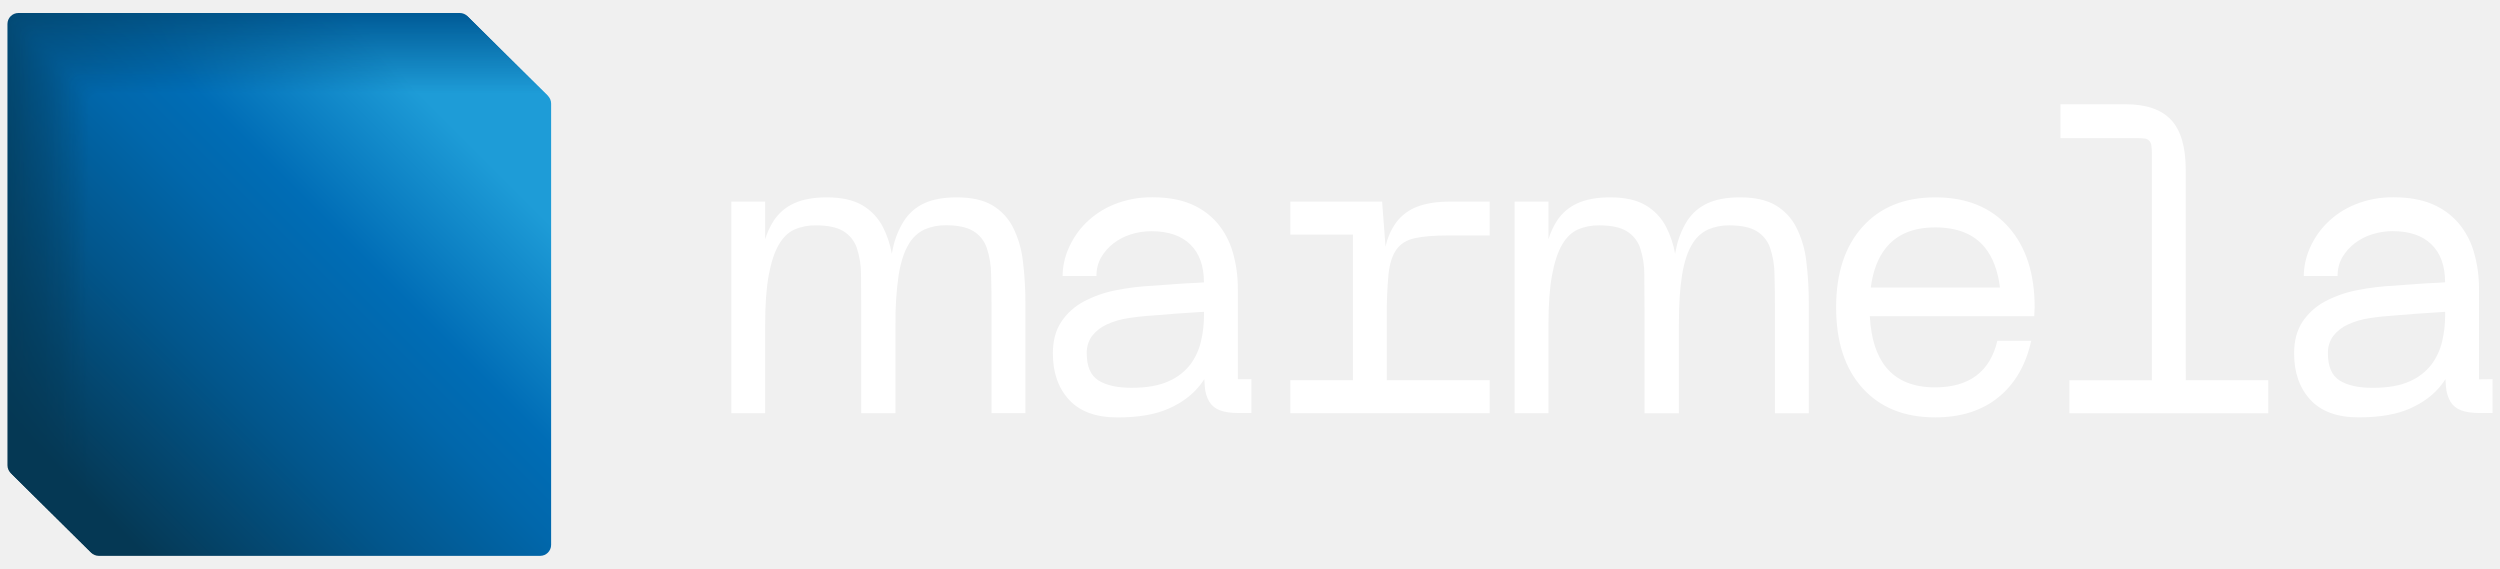
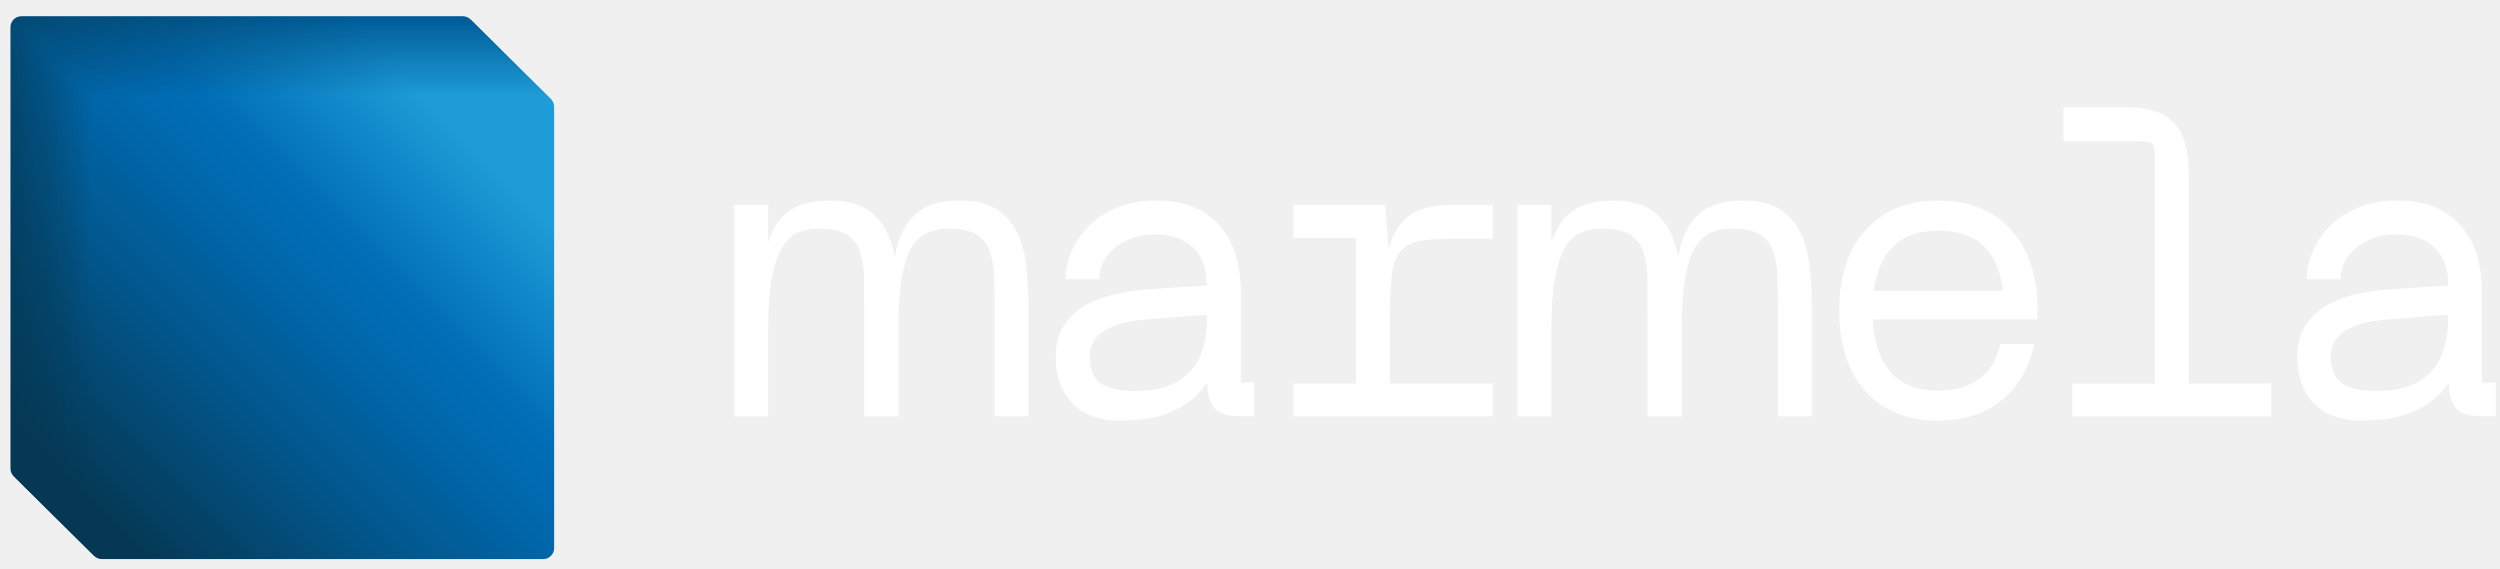
<svg xmlns="http://www.w3.org/2000/svg" id="Layer_1" data-name="Layer 1" viewBox="0 0 1454.67 331">
  <defs>
-     <linearGradient id="linear-gradient" x1="21.06" x2="240.57" y1="260.4" y2="40.89" gradientUnits="userSpaceOnUse">
+     <linearGradient id="linear-gradient" x1="22.82" x2="242.32" y1="262.27" y2="42.77" gradientUnits="userSpaceOnUse">
      <stop offset="0" stop-color="#053854" />
      <stop offset=".36" stop-color="#034369" />
      <stop offset=".99" stop-color="#005b97" />
    </linearGradient>
-     <linearGradient id="linear-gradient-2" x1="21.98" x2="241.39" y1="261.3" y2="41.9" gradientUnits="userSpaceOnUse">
+     <linearGradient id="linear-gradient-2" x1="23.73" x2="243.14" y1="263.18" y2="43.78" gradientUnits="userSpaceOnUse">
      <stop offset="0" stop-color="#053854" />
      <stop offset=".37" stop-color="#04446a" />
      <stop offset=".7" stop-color="#025182" />
      <stop offset=".99" stop-color="#015c98" />
      <stop offset="1" stop-color="#015c98" />
    </linearGradient>
-     <linearGradient id="linear-gradient-3" x1="22.9" x2="242.2" y1="262.21" y2="42.91" gradientUnits="userSpaceOnUse">
+     <linearGradient id="linear-gradient-3" x1="24.65" x2="243.96" y1="264.09" y2="44.79" gradientUnits="userSpaceOnUse">
      <stop offset="0" stop-color="#053854" />
      <stop offset=".38" stop-color="#03456c" />
      <stop offset=".7" stop-color="#025183" />
      <stop offset=".99" stop-color="#015e99" />
      <stop offset="1" stop-color="#015e9a" />
    </linearGradient>
-     <linearGradient id="linear-gradient-4" x1="23.82" x2="243.02" y1="263.12" y2="43.91" gradientUnits="userSpaceOnUse">
+     <linearGradient id="linear-gradient-4" x1="25.57" x2="244.78" y1="265" y2="45.79" gradientUnits="userSpaceOnUse">
      <stop offset="0" stop-color="#053854" />
      <stop offset=".39" stop-color="#03466d" />
      <stop offset=".7" stop-color="#025284" />
      <stop offset=".99" stop-color="#025f9b" />
      <stop offset="1" stop-color="#025f9b" />
    </linearGradient>
-     <linearGradient id="linear-gradient-5" x1="24.73" x2="243.84" y1="264.03" y2="44.92" gradientUnits="userSpaceOnUse">
+     <linearGradient id="linear-gradient-5" x1="26.49" x2="245.59" y1="265.91" y2="46.8" gradientUnits="userSpaceOnUse">
      <stop offset="0" stop-color="#053854" />
      <stop offset=".41" stop-color="#03466f" />
      <stop offset=".7" stop-color="#025285" />
      <stop offset=".99" stop-color="#02609c" />
      <stop offset="1" stop-color="#02609c" />
    </linearGradient>
-     <linearGradient id="linear-gradient-6" x1="25.65" x2="244.66" y1="264.94" y2="45.93" gradientUnits="userSpaceOnUse">
+     <linearGradient id="linear-gradient-6" x1="27.4" x2="246.41" y1="266.82" y2="47.81" gradientUnits="userSpaceOnUse">
      <stop offset="0" stop-color="#053854" />
      <stop offset=".43" stop-color="#034871" />
      <stop offset=".7" stop-color="#025386" />
      <stop offset=".99" stop-color="#03619d" />
      <stop offset="1" stop-color="#03619d" />
    </linearGradient>
-     <linearGradient id="linear-gradient-7" x1="26.57" x2="245.48" y1="265.84" y2="46.93" gradientUnits="userSpaceOnUse">
+     <linearGradient id="linear-gradient-7" x1="28.32" x2="247.23" y1="267.72" y2="48.81" gradientUnits="userSpaceOnUse">
      <stop offset="0" stop-color="#053854" />
      <stop offset=".45" stop-color="#034973" />
      <stop offset=".7" stop-color="#025387" />
      <stop offset=".99" stop-color="#03639e" />
      <stop offset="1" stop-color="#04639f" />
    </linearGradient>
-     <linearGradient id="linear-gradient-8" x1="27.49" x2="246.3" y1="266.75" y2="47.94" gradientUnits="userSpaceOnUse">
+     <linearGradient id="linear-gradient-8" x1="29.24" x2="248.05" y1="268.63" y2="49.82" gradientUnits="userSpaceOnUse">
      <stop offset="0" stop-color="#053854" />
      <stop offset=".48" stop-color="#034a76" />
      <stop offset=".7" stop-color="#025488" />
      <stop offset=".99" stop-color="#0464a0" />
      <stop offset="1" stop-color="#0464a0" />
    </linearGradient>
-     <linearGradient id="linear-gradient-9" x1="28.4" x2="247.12" y1="267.66" y2="48.95" gradientUnits="userSpaceOnUse">
+     <linearGradient id="linear-gradient-9" x1="30.16" x2="248.87" y1="269.54" y2="50.83" gradientUnits="userSpaceOnUse">
      <stop offset="0" stop-color="#053854" />
      <stop offset=".51" stop-color="#034d7a" />
      <stop offset=".7" stop-color="#025589" />
      <stop offset=".99" stop-color="#0565a1" />
      <stop offset="1" stop-color="#0565a1" />
    </linearGradient>
-     <linearGradient id="linear-gradient-10" x1="29.32" x2="247.94" y1="268.57" y2="49.95" gradientUnits="userSpaceOnUse">
+     <linearGradient id="linear-gradient-10" x1="31.07" x2="249.69" y1="270.45" y2="51.83" gradientUnits="userSpaceOnUse">
      <stop offset="0" stop-color="#053854" />
      <stop offset=".55" stop-color="#034e7e" />
      <stop offset=".7" stop-color="#02558a" />
      <stop offset=".99" stop-color="#0566a2" />
      <stop offset="1" stop-color="#0566a2" />
    </linearGradient>
-     <linearGradient id="linear-gradient-11" x1="30.24" x2="248.75" y1="269.48" y2="50.96" gradientUnits="userSpaceOnUse">
+     <linearGradient id="linear-gradient-11" x1="31.99" x2="250.51" y1="271.36" y2="52.84" gradientUnits="userSpaceOnUse">
      <stop offset="0" stop-color="#053854" />
      <stop offset=".61" stop-color="#025283" />
      <stop offset=".7" stop-color="#02568b" />
      <stop offset=".99" stop-color="#0668a3" />
      <stop offset="1" stop-color="#0668a4" />
    </linearGradient>
-     <linearGradient id="linear-gradient-12" x1="31.15" x2="249.57" y1="270.39" y2="51.97" gradientUnits="userSpaceOnUse">
+     <linearGradient id="linear-gradient-12" x1="32.91" x2="251.33" y1="272.26" y2="53.85" gradientUnits="userSpaceOnUse">
      <stop offset="0" stop-color="#053854" />
      <stop offset=".67" stop-color="#02558a" />
      <stop offset=".7" stop-color="#02568c" />
      <stop offset=".99" stop-color="#0669a5" />
      <stop offset="1" stop-color="#0669a5" />
    </linearGradient>
-     <linearGradient id="linear-gradient-13" x1="32.07" x2="250.39" y1="271.29" y2="52.97" gradientUnits="userSpaceOnUse">
+     <linearGradient id="linear-gradient-13" x1="33.82" x2="252.14" y1="273.17" y2="54.85" gradientUnits="userSpaceOnUse">
      <stop offset="0" stop-color="#053854" />
      <stop offset=".7" stop-color="#02578d" />
      <stop offset=".99" stop-color="#076aa6" />
      <stop offset="1" stop-color="#076aa6" />
    </linearGradient>
-     <linearGradient id="linear-gradient-14" x1="32.99" x2="251.21" y1="272.2" y2="53.98" gradientUnits="userSpaceOnUse">
+     <linearGradient id="linear-gradient-14" x1="34.74" x2="252.96" y1="274.08" y2="55.86" gradientUnits="userSpaceOnUse">
      <stop offset="0" stop-color="#053854" />
      <stop offset=".7" stop-color="#01578f" />
      <stop offset=".99" stop-color="#076ba7" />
      <stop offset="1" stop-color="#086ca7" />
    </linearGradient>
-     <linearGradient id="linear-gradient-15" x1="33.91" x2="252.03" y1="273.11" y2="54.99" gradientUnits="userSpaceOnUse">
+     <linearGradient id="linear-gradient-15" x1="35.66" x2="253.78" y1="274.99" y2="56.87" gradientUnits="userSpaceOnUse">
      <stop offset="0" stop-color="#053854" />
      <stop offset=".7" stop-color="#015890" />
      <stop offset=".99" stop-color="#086da8" />
      <stop offset="1" stop-color="#086da9" />
    </linearGradient>
-     <linearGradient id="linear-gradient-16" x1="34.82" x2="252.85" y1="274.02" y2="55.99" gradientUnits="userSpaceOnUse">
+     <linearGradient id="linear-gradient-16" x1="36.58" x2="254.6" y1="275.9" y2="57.87" gradientUnits="userSpaceOnUse">
      <stop offset="0" stop-color="#053854" />
      <stop offset=".7" stop-color="#015991" />
      <stop offset=".99" stop-color="#096eaa" />
      <stop offset="1" stop-color="#096eaa" />
    </linearGradient>
-     <linearGradient id="linear-gradient-17" x1="35.74" x2="253.67" y1="274.93" y2="57" gradientUnits="userSpaceOnUse">
+     <linearGradient id="linear-gradient-17" x1="37.49" x2="255.42" y1="276.81" y2="58.88" gradientUnits="userSpaceOnUse">
      <stop offset="0" stop-color="#053854" />
      <stop offset=".7" stop-color="#015992" />
      <stop offset=".99" stop-color="#096fab" />
      <stop offset="1" stop-color="#096fab" />
    </linearGradient>
-     <linearGradient id="linear-gradient-18" x1="36.66" x2="254.49" y1="275.83" y2="58.01" gradientUnits="userSpaceOnUse">
+     <linearGradient id="linear-gradient-18" x1="38.41" x2="256.24" y1="277.71" y2="59.89" gradientUnits="userSpaceOnUse">
      <stop offset="0" stop-color="#053854" />
      <stop offset=".7" stop-color="#015a93" />
      <stop offset=".99" stop-color="#0a70ac" />
      <stop offset="1" stop-color="#0a71ac" />
    </linearGradient>
-     <linearGradient id="linear-gradient-19" x1="37.58" x2="255.3" y1="276.74" y2="59.01" gradientUnits="userSpaceOnUse">
+     <linearGradient id="linear-gradient-19" x1="39.33" x2="257.06" y1="278.62" y2="60.89" gradientUnits="userSpaceOnUse">
      <stop offset="0" stop-color="#053854" />
      <stop offset=".7" stop-color="#015a94" />
      <stop offset=".99" stop-color="#0a72ad" />
      <stop offset="1" stop-color="#0b72ae" />
    </linearGradient>
-     <linearGradient id="linear-gradient-20" x1="38.49" x2="256.12" y1="277.65" y2="60.02" gradientUnits="userSpaceOnUse">
+     <linearGradient id="linear-gradient-20" x1="40.25" x2="257.88" y1="279.53" y2="61.9" gradientUnits="userSpaceOnUse">
      <stop offset="0" stop-color="#053854" />
      <stop offset=".7" stop-color="#015b95" />
      <stop offset=".99" stop-color="#0b73ae" />
      <stop offset="1" stop-color="#0b73af" />
    </linearGradient>
-     <linearGradient id="linear-gradient-21" x1="39.41" x2="256.94" y1="278.56" y2="61.03" gradientUnits="userSpaceOnUse">
+     <linearGradient id="linear-gradient-21" x1="41.16" x2="258.69" y1="280.44" y2="62.91" gradientUnits="userSpaceOnUse">
      <stop offset="0" stop-color="#053854" />
      <stop offset=".7" stop-color="#015b96" />
      <stop offset=".99" stop-color="#0b74b0" />
      <stop offset="1" stop-color="#0c74b0" />
    </linearGradient>
-     <linearGradient id="linear-gradient-22" x1="40.33" x2="257.76" y1="279.47" y2="62.04" gradientUnits="userSpaceOnUse">
+     <linearGradient id="linear-gradient-22" x1="42.08" x2="259.51" y1="281.35" y2="63.91" gradientUnits="userSpaceOnUse">
      <stop offset="0" stop-color="#053854" />
      <stop offset=".7" stop-color="#015c97" />
      <stop offset=".99" stop-color="#0c75b1" />
      <stop offset="1" stop-color="#0c76b1" />
    </linearGradient>
-     <linearGradient id="linear-gradient-23" x1="41.25" x2="258.58" y1="280.38" y2="63.04" gradientUnits="userSpaceOnUse">
+     <linearGradient id="linear-gradient-23" x1="43" x2="260.33" y1="282.26" y2="64.92" gradientUnits="userSpaceOnUse">
      <stop offset="0" stop-color="#053854" />
      <stop offset=".7" stop-color="#015d98" />
      <stop offset=".99" stop-color="#0d77b2" />
      <stop offset="1" stop-color="#0d77b3" />
    </linearGradient>
-     <linearGradient id="linear-gradient-24" x1="42.16" x2="259.4" y1="281.28" y2="64.05" gradientUnits="userSpaceOnUse">
+     <linearGradient id="linear-gradient-24" x1="43.92" x2="261.15" y1="283.16" y2="65.93" gradientUnits="userSpaceOnUse">
      <stop offset="0" stop-color="#053854" />
      <stop offset=".7" stop-color="#015d99" />
      <stop offset=".99" stop-color="#0d78b3" />
      <stop offset="1" stop-color="#0e78b4" />
    </linearGradient>
-     <linearGradient id="linear-gradient-25" x1="43.08" x2="260.22" y1="282.19" y2="65.06" gradientUnits="userSpaceOnUse">
+     <linearGradient id="linear-gradient-25" x1="44.83" x2="261.97" y1="284.07" y2="66.94" gradientUnits="userSpaceOnUse">
      <stop offset="0" stop-color="#053854" />
      <stop offset=".04" stop-color="#053a58" />
      <stop offset=".7" stop-color="#015e9a" />
      <stop offset=".99" stop-color="#0e79b5" />
      <stop offset="1" stop-color="#0e7ab5" />
    </linearGradient>
-     <linearGradient id="linear-gradient-26" x1="44" x2="261.04" y1="283.1" y2="66.06" gradientUnits="userSpaceOnUse">
+     <linearGradient id="linear-gradient-26" x1="45.75" x2="262.79" y1="284.98" y2="67.94" gradientUnits="userSpaceOnUse">
      <stop offset="0" stop-color="#053854" />
      <stop offset=".14" stop-color="#044063" />
      <stop offset=".7" stop-color="#015e9b" />
      <stop offset=".99" stop-color="#0e7ab6" />
      <stop offset="1" stop-color="#0f7bb6" />
    </linearGradient>
-     <linearGradient id="linear-gradient-27" x1="44.92" x2="261.85" y1="284.01" y2="67.07" gradientUnits="userSpaceOnUse">
+     <linearGradient id="linear-gradient-27" x1="46.67" x2="263.61" y1="285.89" y2="68.95" gradientUnits="userSpaceOnUse">
      <stop offset="0" stop-color="#053854" />
      <stop offset=".21" stop-color="#04446b" />
      <stop offset=".7" stop-color="#015f9c" />
      <stop offset=".99" stop-color="#0f7cb7" />
      <stop offset="1" stop-color="#0f7cb8" />
    </linearGradient>
-     <linearGradient id="linear-gradient-28" x1="45.83" x2="262.67" y1="284.92" y2="68.08" gradientUnits="userSpaceOnUse">
+     <linearGradient id="linear-gradient-28" x1="47.58" x2="264.43" y1="286.8" y2="69.96" gradientUnits="userSpaceOnUse">
      <stop offset="0" stop-color="#053854" />
      <stop offset=".27" stop-color="#034872" />
      <stop offset=".7" stop-color="#015f9d" />
      <stop offset=".99" stop-color="#0f7db8" />
      <stop offset="1" stop-color="#107db9" />
    </linearGradient>
-     <linearGradient id="linear-gradient-29" x1="46.75" x2="263.49" y1="285.82" y2="69.08" gradientUnits="userSpaceOnUse">
+     <linearGradient id="linear-gradient-29" x1="48.5" x2="265.24" y1="287.7" y2="70.96" gradientUnits="userSpaceOnUse">
      <stop offset="0" stop-color="#053854" />
      <stop offset=".32" stop-color="#034b77" />
      <stop offset=".7" stop-color="#01609e" />
      <stop offset=".99" stop-color="#107eba" />
      <stop offset="1" stop-color="#107fba" />
    </linearGradient>
-     <linearGradient id="linear-gradient-30" x1="47.67" x2="264.31" y1="286.73" y2="70.09" gradientUnits="userSpaceOnUse">
+     <linearGradient id="linear-gradient-30" x1="49.42" x2="266.06" y1="288.61" y2="71.97" gradientUnits="userSpaceOnUse">
      <stop offset="0" stop-color="#053854" />
      <stop offset=".35" stop-color="#034d7c" />
      <stop offset=".7" stop-color="#01609f" />
      <stop offset=".99" stop-color="#107fbb" />
      <stop offset="1" stop-color="#1180bb" />
    </linearGradient>
-     <linearGradient id="linear-gradient-31" x1="48.58" x2="265.13" y1="287.64" y2="71.1" gradientUnits="userSpaceOnUse">
+     <linearGradient id="linear-gradient-31" x1="50.34" x2="266.88" y1="289.52" y2="72.98" gradientUnits="userSpaceOnUse">
      <stop offset="0" stop-color="#053854" />
      <stop offset=".38" stop-color="#035080" />
      <stop offset=".7" stop-color="#0161a0" />
      <stop offset=".99" stop-color="#1181bc" />
      <stop offset="1" stop-color="#1281bd" />
    </linearGradient>
-     <linearGradient id="linear-gradient-32" x1="49.5" x2="265.95" y1="288.55" y2="72.1" gradientUnits="userSpaceOnUse">
+     <linearGradient id="linear-gradient-32" x1="51.25" x2="267.7" y1="290.43" y2="73.98" gradientUnits="userSpaceOnUse">
      <stop offset="0" stop-color="#053854" />
      <stop offset=".41" stop-color="#035283" />
      <stop offset=".7" stop-color="#0162a1" />
      <stop offset=".99" stop-color="#1282bd" />
      <stop offset="1" stop-color="#1283be" />
    </linearGradient>
-     <linearGradient id="linear-gradient-33" x1="50.42" x2="266.77" y1="289.46" y2="73.11" gradientUnits="userSpaceOnUse">
+     <linearGradient id="linear-gradient-33" x1="52.17" x2="268.52" y1="291.34" y2="74.99" gradientUnits="userSpaceOnUse">
      <stop offset="0" stop-color="#053854" />
      <stop offset=".43" stop-color="#025386" />
      <stop offset=".7" stop-color="#0162a2" />
      <stop offset=".99" stop-color="#1283bf" />
      <stop offset="1" stop-color="#1384bf" />
    </linearGradient>
-     <linearGradient id="linear-gradient-34" x1="51.34" x2="267.59" y1="290.37" y2="74.12" gradientUnits="userSpaceOnUse">
+     <linearGradient id="linear-gradient-34" x1="53.09" x2="269.34" y1="292.25" y2="76" gradientUnits="userSpaceOnUse">
      <stop offset="0" stop-color="#053854" />
      <stop offset=".45" stop-color="#025589" />
      <stop offset=".7" stop-color="#0163a3" />
      <stop offset=".99" stop-color="#1384c0" />
      <stop offset="1" stop-color="#1385c0" />
    </linearGradient>
-     <linearGradient id="linear-gradient-35" x1="52.25" x2="268.4" y1="291.27" y2="75.12" gradientUnits="userSpaceOnUse">
+     <linearGradient id="linear-gradient-35" x1="54.01" x2="270.16" y1="293.15" y2="77" gradientUnits="userSpaceOnUse">
      <stop offset="0" stop-color="#053854" />
      <stop offset=".46" stop-color="#02568c" />
      <stop offset=".7" stop-color="#0163a4" />
      <stop offset=".99" stop-color="#1386c1" />
      <stop offset="1" stop-color="#1486c2" />
    </linearGradient>
-     <linearGradient id="linear-gradient-36" x1="53.17" x2="269.22" y1="292.18" y2="76.13" gradientUnits="userSpaceOnUse">
+     <linearGradient id="linear-gradient-36" x1="54.92" x2="270.98" y1="294.06" y2="78.01" gradientUnits="userSpaceOnUse">
      <stop offset="0" stop-color="#053854" />
      <stop offset="0" stop-color="#053854" />
      <stop offset=".47" stop-color="#02588e" />
      <stop offset=".7" stop-color="#0164a5" />
      <stop offset=".99" stop-color="#1487c2" />
      <stop offset="1" stop-color="#1588c3" />
    </linearGradient>
-     <linearGradient id="linear-gradient-37" x1="54.09" x2="270.04" y1="293.09" y2="77.14" gradientUnits="userSpaceOnUse">
+     <linearGradient id="linear-gradient-37" x1="55.84" x2="271.79" y1="294.97" y2="79.02" gradientUnits="userSpaceOnUse">
      <stop offset="0" stop-color="#053854" />
      <stop offset=".04" stop-color="#053b5a" />
      <stop offset=".49" stop-color="#025991" />
      <stop offset=".7" stop-color="#0164a6" />
      <stop offset=".99" stop-color="#1488c3" />
      <stop offset="1" stop-color="#1589c4" />
    </linearGradient>
-     <linearGradient id="linear-gradient-38" x1="55.01" x2="270.86" y1="294" y2="78.14" gradientUnits="userSpaceOnUse">
+     <linearGradient id="linear-gradient-38" x1="56.76" x2="272.61" y1="295.88" y2="80.02" gradientUnits="userSpaceOnUse">
      <stop offset="0" stop-color="#053854" />
      <stop offset=".08" stop-color="#043e5f" />
      <stop offset=".5" stop-color="#025a93" />
      <stop offset=".7" stop-color="#0165a7" />
      <stop offset=".99" stop-color="#1589c5" />
      <stop offset="1" stop-color="#168ac5" />
    </linearGradient>
-     <linearGradient id="linear-gradient-39" x1="55.92" x2="271.68" y1="294.91" y2="79.15" gradientUnits="userSpaceOnUse">
+     <linearGradient id="linear-gradient-39" x1="57.68" x2="273.43" y1="296.79" y2="81.03" gradientUnits="userSpaceOnUse">
      <stop offset="0" stop-color="#053854" />
      <stop offset=".11" stop-color="#044063" />
      <stop offset=".51" stop-color="#025c95" />
      <stop offset=".7" stop-color="#0166a8" />
      <stop offset=".99" stop-color="#168bc6" />
      <stop offset="1" stop-color="#168bc7" />
    </linearGradient>
-     <linearGradient id="linear-gradient-40" x1="56.84" x2="272.5" y1="295.82" y2="80.16" gradientUnits="userSpaceOnUse">
+     <linearGradient id="linear-gradient-40" x1="58.59" x2="274.25" y1="297.69" y2="82.04" gradientUnits="userSpaceOnUse">
      <stop offset="0" stop-color="#053854" />
      <stop offset=".15" stop-color="#044369" />
      <stop offset=".52" stop-color="#015c98" />
      <stop offset=".7" stop-color="#06a" />
      <stop offset=".99" stop-color="#168cc7" />
      <stop offset="1" stop-color="#178dc8" />
    </linearGradient>
-     <linearGradient id="linear-gradient-41" x1="57.76" x2="273.32" y1="296.72" y2="81.16" gradientUnits="userSpaceOnUse">
+     <linearGradient id="linear-gradient-41" x1="59.51" x2="275.07" y1="298.6" y2="83.04" gradientUnits="userSpaceOnUse">
      <stop offset="0" stop-color="#053854" />
      <stop offset=".17" stop-color="#04456d" />
      <stop offset=".52" stop-color="#015e9a" />
      <stop offset=".7" stop-color="#0067ab" />
      <stop offset=".99" stop-color="#178dc8" />
      <stop offset="1" stop-color="#188ec9" />
    </linearGradient>
-     <linearGradient id="linear-gradient-42" x1="58.68" x2="274.14" y1="297.63" y2="82.17" gradientUnits="userSpaceOnUse">
+     <linearGradient id="linear-gradient-42" x1="60.43" x2="275.89" y1="299.51" y2="84.05" gradientUnits="userSpaceOnUse">
      <stop offset="0" stop-color="#053854" />
      <stop offset=".2" stop-color="#034770" />
      <stop offset=".53" stop-color="#015e9b" />
      <stop offset=".7" stop-color="#0067ac" />
      <stop offset=".99" stop-color="#178eca" />
      <stop offset="1" stop-color="#188fca" />
    </linearGradient>
-     <linearGradient id="linear-gradient-43" x1="59.59" x2="274.95" y1="298.54" y2="83.18" gradientUnits="userSpaceOnUse">
+     <linearGradient id="linear-gradient-43" x1="61.35" x2="276.71" y1="300.42" y2="85.06" gradientUnits="userSpaceOnUse">
      <stop offset="0" stop-color="#053854" />
      <stop offset=".22" stop-color="#034974" />
      <stop offset=".54" stop-color="#015f9d" />
      <stop offset=".7" stop-color="#0068ad" />
      <stop offset=".99" stop-color="#1890cb" />
      <stop offset="1" stop-color="#1991cc" />
    </linearGradient>
-     <linearGradient id="linear-gradient-44" x1="60.51" x2="275.77" y1="299.45" y2="84.18" gradientUnits="userSpaceOnUse">
+     <linearGradient id="linear-gradient-44" x1="62.26" x2="277.53" y1="301.33" y2="86.06" gradientUnits="userSpaceOnUse">
      <stop offset="0" stop-color="#053854" />
      <stop offset=".24" stop-color="#034b77" />
      <stop offset=".54" stop-color="#01609f" />
      <stop offset=".7" stop-color="#0068ae" />
      <stop offset=".99" stop-color="#1891cc" />
      <stop offset="1" stop-color="#1992cd" />
    </linearGradient>
-     <linearGradient id="linear-gradient-45" x1="61.43" x2="276.59" y1="300.36" y2="85.19" gradientUnits="userSpaceOnUse">
+     <linearGradient id="linear-gradient-45" x1="63.18" x2="278.34" y1="302.24" y2="87.07" gradientUnits="userSpaceOnUse">
      <stop offset="0" stop-color="#053854" />
      <stop offset=".26" stop-color="#034d7a" />
      <stop offset=".55" stop-color="#0161a0" />
      <stop offset=".7" stop-color="#0069af" />
      <stop offset=".99" stop-color="#1992cd" />
      <stop offset="1" stop-color="#1a93ce" />
    </linearGradient>
-     <linearGradient id="linear-gradient-46" x1="62.35" x2="277.41" y1="301.26" y2="86.2" gradientUnits="userSpaceOnUse">
+     <linearGradient id="linear-gradient-46" x1="64.1" x2="279.16" y1="303.14" y2="88.08" gradientUnits="userSpaceOnUse">
      <stop offset="0" stop-color="#053854" />
      <stop offset=".27" stop-color="#034e7d" />
      <stop offset=".55" stop-color="#0162a2" />
      <stop offset=".7" stop-color="#006ab0" />
      <stop offset=".99" stop-color="#1a93cf" />
      <stop offset="1" stop-color="#1a94cf" />
    </linearGradient>
-     <linearGradient id="linear-gradient-47" x1="63.26" x2="278.23" y1="302.17" y2="87.21" gradientUnits="userSpaceOnUse">
+     <linearGradient id="linear-gradient-47" x1="65.01" x2="279.98" y1="304.05" y2="89.08" gradientUnits="userSpaceOnUse">
      <stop offset="0" stop-color="#053854" />
      <stop offset=".28" stop-color="#035080" />
      <stop offset=".56" stop-color="#0163a3" />
      <stop offset=".7" stop-color="#006ab1" />
      <stop offset=".99" stop-color="#1a95d0" />
      <stop offset="1" stop-color="#1b96d1" />
    </linearGradient>
-     <linearGradient id="linear-gradient-48" x1="64.18" x2="279.05" y1="303.08" y2="88.21" gradientUnits="userSpaceOnUse">
+     <linearGradient id="linear-gradient-48" x1="65.93" x2="280.8" y1="304.96" y2="90.09" gradientUnits="userSpaceOnUse">
      <stop offset="0" stop-color="#053854" />
      <stop offset=".3" stop-color="#035183" />
      <stop offset=".56" stop-color="#0164a5" />
      <stop offset=".7" stop-color="#006bb2" />
      <stop offset=".99" stop-color="#1b96d1" />
      <stop offset="1" stop-color="#1c97d2" />
    </linearGradient>
-     <linearGradient id="linear-gradient-49" x1="65.1" x2="279.87" y1="303.99" y2="89.22" gradientUnits="userSpaceOnUse">
+     <linearGradient id="linear-gradient-49" x1="66.85" x2="281.62" y1="305.87" y2="91.1" gradientUnits="userSpaceOnUse">
      <stop offset="0" stop-color="#053854" />
      <stop offset=".31" stop-color="#025285" />
      <stop offset=".56" stop-color="#0164a6" />
      <stop offset=".7" stop-color="#006bb3" />
      <stop offset=".99" stop-color="#1b97d2" />
      <stop offset="1" stop-color="#1c98d3" />
    </linearGradient>
-     <linearGradient id="linear-gradient-50" x1="66.01" x2="280.69" y1="304.9" y2="90.23" gradientUnits="userSpaceOnUse">
+     <linearGradient id="linear-gradient-50" x1="67.77" x2="282.44" y1="306.78" y2="92.11" gradientUnits="userSpaceOnUse">
      <stop offset="0" stop-color="#053854" />
      <stop offset=".32" stop-color="#025488" />
      <stop offset=".57" stop-color="#0165a8" />
      <stop offset=".7" stop-color="#006cb4" />
      <stop offset=".99" stop-color="#1c98d4" />
      <stop offset="1" stop-color="#1d99d4" />
    </linearGradient>
-     <linearGradient id="linear-gradient-51" x1="66.93" x2="281.51" y1="305.81" y2="91.23" gradientUnits="userSpaceOnUse">
+     <linearGradient id="linear-gradient-51" x1="68.68" x2="283.26" y1="307.69" y2="93.11" gradientUnits="userSpaceOnUse">
      <stop offset="0" stop-color="#053854" />
      <stop offset=".02" stop-color="#053a58" />
      <stop offset=".33" stop-color="#02558a" />
      <stop offset=".57" stop-color="#0166a9" />
      <stop offset=".7" stop-color="#006cb5" />
      <stop offset=".99" stop-color="#1c9ad5" />
      <stop offset="1" stop-color="#1d9bd6" />
    </linearGradient>
-     <linearGradient id="linear-gradient-52" x1="67.85" x2="282.32" y1="306.71" y2="92.24" gradientUnits="userSpaceOnUse">
+     <linearGradient id="linear-gradient-52" x1="69.6" x2="284.08" y1="308.59" y2="94.12" gradientUnits="userSpaceOnUse">
      <stop offset="0" stop-color="#053854" />
      <stop offset=".04" stop-color="#053c5b" />
      <stop offset=".34" stop-color="#02568c" />
      <stop offset=".57" stop-color="#0167ab" />
      <stop offset=".7" stop-color="#006db6" />
      <stop offset="1" stop-color="#1e9cd7" />
    </linearGradient>
    <style>
-       .cls-53 {
+       .cls-1 {
        fill: #fff;
      }
    </style>
  </defs>
-   <rect width="269.56" height="269.56" x="4.34" y="7.56" rx="6.39" style="fill: url(#linear-gradient)" />
-   <rect width="269.56" height="269.56" x="5.26" y="8.47" rx="6.39" style="fill: url(#linear-gradient-2)" />
-   <rect width="269.56" height="269.56" x="6.18" y="9.38" rx="6.39" style="fill: url(#linear-gradient-3)" />
-   <rect width="269.56" height="269.56" x="7.09" y="10.29" rx="6.39" style="fill: url(#linear-gradient-4)" />
-   <rect width="269.56" height="269.56" x="8.01" y="11.19" rx="6.39" style="fill: url(#linear-gradient-5)" />
-   <rect width="269.56" height="269.56" x="8.93" y="12.1" rx="6.39" style="fill: url(#linear-gradient-6)" />
-   <rect width="269.56" height="269.56" x="9.85" y="13.01" rx="6.39" style="fill: url(#linear-gradient-7)" />
-   <rect width="269.56" height="269.56" x="10.76" y="13.92" rx="6.39" style="fill: url(#linear-gradient-8)" />
-   <rect width="269.56" height="269.56" x="11.68" y="14.83" rx="6.39" style="fill: url(#linear-gradient-9)" />
-   <rect width="269.56" height="269.56" x="12.6" y="15.74" rx="6.39" style="fill: url(#linear-gradient-10)" />
-   <rect width="269.56" height="269.56" x="13.51" y="16.64" rx="6.39" style="fill: url(#linear-gradient-11)" />
-   <rect width="269.56" height="269.56" x="14.43" y="17.55" rx="6.39" style="fill: url(#linear-gradient-12)" />
-   <rect width="269.56" height="269.56" x="15.35" y="18.46" rx="6.39" style="fill: url(#linear-gradient-13)" />
-   <rect width="269.56" height="269.56" x="16.27" y="19.37" rx="6.39" style="fill: url(#linear-gradient-14)" />
-   <rect width="269.56" height="269.56" x="17.18" y="20.28" rx="6.39" style="fill: url(#linear-gradient-15)" />
-   <rect width="269.56" height="269.56" x="18.1" y="21.19" rx="6.39" style="fill: url(#linear-gradient-16)" />
-   <rect width="269.56" height="269.56" x="19.02" y="22.09" rx="6.39" style="fill: url(#linear-gradient-17)" />
-   <rect width="269.56" height="269.56" x="19.94" y="23" rx="6.39" style="fill: url(#linear-gradient-18)" />
-   <rect width="269.56" height="269.56" x="20.85" y="23.91" rx="6.4" style="fill: url(#linear-gradient-19)" />
-   <rect width="269.56" height="269.56" x="21.77" y="24.82" rx="6.4" style="fill: url(#linear-gradient-20)" />
-   <rect width="269.56" height="269.56" x="22.69" y="25.73" rx="6.4" style="fill: url(#linear-gradient-21)" />
-   <rect width="269.56" height="269.56" x="23.6" y="26.63" rx="6.4" style="fill: url(#linear-gradient-22)" />
-   <rect width="269.56" height="269.56" x="24.52" y="27.54" rx="6.4" style="fill: url(#linear-gradient-23)" />
-   <rect width="269.56" height="269.56" x="25.44" y="28.45" rx="6.4" style="fill: url(#linear-gradient-24)" />
-   <rect width="269.56" height="269.56" x="26.36" y="29.36" rx="6.4" style="fill: url(#linear-gradient-25)" />
-   <rect width="269.56" height="269.56" x="27.27" y="30.27" rx="6.4" style="fill: url(#linear-gradient-26)" />
-   <rect width="269.56" height="269.56" x="28.19" y="31.18" rx="6.4" style="fill: url(#linear-gradient-27)" />
-   <rect width="269.56" height="269.56" x="29.11" y="32.08" rx="6.4" style="fill: url(#linear-gradient-28)" />
-   <rect width="269.56" height="269.56" x="30.03" y="32.99" rx="6.4" style="fill: url(#linear-gradient-29)" />
-   <rect width="269.56" height="269.56" x="30.94" y="33.9" rx="6.4" style="fill: url(#linear-gradient-30)" />
-   <rect width="269.56" height="269.56" x="31.86" y="34.81" rx="6.4" style="fill: url(#linear-gradient-31)" />
-   <rect width="269.56" height="269.56" x="32.78" y="35.72" rx="6.4" style="fill: url(#linear-gradient-32)" />
-   <rect width="269.56" height="269.56" x="33.7" y="36.63" rx="6.4" style="fill: url(#linear-gradient-33)" />
-   <rect width="269.56" height="269.56" x="34.61" y="37.53" rx="6.4" style="fill: url(#linear-gradient-34)" />
-   <rect width="269.56" height="269.56" x="35.53" y="38.44" rx="6.4" style="fill: url(#linear-gradient-35)" />
-   <rect width="269.56" height="269.56" x="36.45" y="39.35" rx="6.4" style="fill: url(#linear-gradient-36)" />
-   <rect width="269.56" height="269.56" x="37.36" y="40.26" rx="6.4" style="fill: url(#linear-gradient-37)" />
-   <rect width="269.56" height="269.56" x="38.28" y="41.17" rx="6.4" style="fill: url(#linear-gradient-38)" />
-   <rect width="269.56" height="269.56" x="39.2" y="42.07" rx="6.4" style="fill: url(#linear-gradient-39)" />
-   <rect width="269.56" height="269.56" x="40.12" y="42.98" rx="6.4" style="fill: url(#linear-gradient-40)" />
-   <rect width="269.56" height="269.56" x="41.03" y="43.89" rx="6.4" style="fill: url(#linear-gradient-41)" />
-   <rect width="269.56" height="269.56" x="41.95" y="44.8" rx="6.4" style="fill: url(#linear-gradient-42)" />
-   <rect width="269.56" height="269.56" x="42.87" y="45.71" rx="6.4" style="fill: url(#linear-gradient-43)" />
-   <rect width="269.56" height="269.56" x="43.79" y="46.62" rx="6.4" style="fill: url(#linear-gradient-44)" />
-   <rect width="269.56" height="269.56" x="44.7" y="47.52" rx="6.4" style="fill: url(#linear-gradient-45)" />
-   <rect width="269.56" height="269.56" x="45.62" y="48.43" rx="6.4" style="fill: url(#linear-gradient-46)" />
-   <rect width="269.56" height="269.56" x="46.54" y="49.34" rx="6.4" style="fill: url(#linear-gradient-47)" />
-   <rect width="269.56" height="269.56" x="47.46" y="50.25" rx="6.4" style="fill: url(#linear-gradient-48)" />
-   <rect width="269.56" height="269.56" x="48.37" y="51.16" rx="6.4" style="fill: url(#linear-gradient-49)" />
-   <rect width="269.56" height="269.56" x="49.29" y="52.07" rx="6.4" style="fill: url(#linear-gradient-50)" />
-   <rect width="269.56" height="269.56" x="50.21" y="52.97" rx="6.4" style="fill: url(#linear-gradient-51)" />
-   <rect width="269.56" height="269.56" x="51.12" y="53.88" rx="6.4" style="fill: url(#linear-gradient-52)" />
-   <path d="M589.38 132.2a31.3 31.3 0 0 0-12.06-12.8q-7.76-4.56-20.56-4.56-11.58 0-19 3.45A27.92 27.92 0 0 0 526 128.51a48.47 48.47 0 0 0-6.55 16.49c-.18.88-.36 1.77-.53 2.67a55.16 55.16 0 0 0-5.13-15.47 31.3 31.3 0 0 0-12.06-12.8q-7.77-4.56-20.56-4.56-11.58 0-19.09 3.45a27.83 27.83 0 0 0-11.94 10.22 42.35 42.35 0 0 0-4.92 10.73V117.3h-19.7v123.12h19.7V189q0-17.73 2.09-28.94t5.79-17.6q3.69-6.4 9.11-8.87a30 30 0 0 1 12.55-2.46q10.35 0 15.89 3.33a18.25 18.25 0 0 1 7.87 9.72 47.88 47.88 0 0 1 2.48 15.6q.12 9.22.12 20.56v60.08h19.94V189a184.37 184.37 0 0 1 1.84-29q1.85-11.19 5.66-17.6a21.08 21.08 0 0 1 9.36-8.87 30.36 30.36 0 0 1 12.44-2.46q10.33 0 15.88 3.33a18.27 18.27 0 0 1 7.88 9.72 49.61 49.61 0 0 1 2.58 15.64q.25 9.22.25 20.56v60.08h19.7v-63.51a194.19 194.19 0 0 0-1.48-25.11 58.35 58.35 0 0 0-5.79-19.58ZM720.26 168.27a75.2 75.2 0 0 0-3-21.67 45.65 45.65 0 0 0-9-16.86 41 41 0 0 0-15.26-11q-9.24-3.93-22.29-3.94a57.44 57.44 0 0 0-22.6 4.2 50 50 0 0 0-16.38 10.83 47.51 47.51 0 0 0-10 14.77 40.77 40.77 0 0 0-3.44 16H638a21.19 21.19 0 0 1 2.71-10.83 28.18 28.18 0 0 1 7.14-8.13 32.61 32.61 0 0 1 10.22-5.29 38.79 38.79 0 0 1 11.93-1.81q14.78 0 22.66 7.76t7.87 22l-3.19.23q-6.17.24-13.06.74l-13.54 1a142.14 142.14 0 0 0-21.3 2.59 67.05 67.05 0 0 0-18.71 6.52 36 36 0 0 0-13.17 11.82q-4.94 7.4-4.93 18.47 0 16.74 9.48 27t28.2 10.22q18.21 0 29.79-5.17T698.34 224c.86-1.09 1.64-2.22 2.4-3.36.07 1.61.18 3.1.31 4.47a20.09 20.09 0 0 0 2.59 8.62 12.13 12.13 0 0 0 6.15 5q4.07 1.6 11.2 1.6h7.15v-19.7h-7.88ZM692.68 212a32.1 32.1 0 0 1-12.68 9.83q-8.26 3.81-21.55 3.82-12.56 0-19.33-4.31t-6.77-15.64a16.41 16.41 0 0 1 3.08-10.22 22.65 22.65 0 0 1 8.49-6.65 45.27 45.27 0 0 1 12.44-3.69q7-1.11 14.9-1.6c3.6-.33 7.71-.65 12.31-1s8.9-.61 12.92-.86l4.07-.24v2.33a64.84 64.84 0 0 1-1.73 14.78 36.49 36.49 0 0 1-6.15 13.45ZM824.66 120.26a27.25 27.25 0 0 0-12.31 9.23 37.07 37.07 0 0 0-6.15 14.11l-2-26.3h-53.41v19.21h36.44v84.7h-36.44v19.21h116v-19.21h-59.86v-37.43a240.68 240.68 0 0 1 1-24.25q1-9.22 4.56-14.28t10.71-6.65q7.14-1.59 19.7-1.6h23.88v-19.7h-22.67q-11.82 0-19.45 2.96ZM1045.16 132.2a31.39 31.39 0 0 0-12.07-12.8q-7.75-4.56-20.56-4.56-11.58 0-19 3.45a28 28 0 0 0-11.82 10.22 48.46 48.46 0 0 0-6.48 16.49q-.29 1.32-.54 2.67a55.16 55.16 0 0 0-5.13-15.47 31.3 31.3 0 0 0-12.06-12.8q-7.75-4.56-20.56-4.56-11.58 0-19.09 3.45a27.89 27.89 0 0 0-11.94 10.22 42.35 42.35 0 0 0-4.91 10.73V117.3h-19.7v123.12H901V189q0-17.73 2.09-28.94t5.79-17.6q3.69-6.4 9.11-8.87a30.07 30.07 0 0 1 12.56-2.46q10.34 0 15.88 3.33a18.31 18.31 0 0 1 7.88 9.72 48.17 48.17 0 0 1 2.46 15.64q.12 9.22.12 20.56v60.08h20V189q0-17.73 1.84-28.94t5.67-17.6a21 21 0 0 1 9.35-8.87 30.36 30.36 0 0 1 12.44-2.46q10.33 0 15.88 3.33a18.27 18.27 0 0 1 7.88 9.72 49.61 49.61 0 0 1 2.58 15.64q.26 9.22.25 20.56v60.08h19.7v-63.57a194.19 194.19 0 0 0-1.48-25.11 58.35 58.35 0 0 0-5.84-19.58ZM1126 114.84q-26.83 0-42.23 17.11t-15.39 46.91q0 30 15.39 47t42.23 17q22.41 0 36.81-11.69t19.09-32.88h-19.7q-3.21 13.55-12.31 20.32T1126 225.4q-19 0-28.56-11.7-8.44-10.33-9.44-29.7h95.65l.25-5.17q0-29.79-15.39-46.91T1126 114.84Zm0 17.48q19.45 0 28.93 11.7 6.94 8.56 8.79 23.27h-75.17q1.89-14.52 8.89-23.15 9.64-11.82 28.56-11.82ZM1271.81 98.84q0-19.95-8.5-29.06t-26.47-9.11h-37.92v19.7H1243a38.44 38.44 0 0 1 4.93.24 4.33 4.33 0 0 1 2.7 1.36 5.34 5.34 0 0 1 1.23 3 41.7 41.7 0 0 1 .25 5.3v131h-48v19.21h115.72v-19.27h-48ZM1442.45 220.72v-52.45a75.2 75.2 0 0 0-3-21.67 45.65 45.65 0 0 0-9-16.86 41 41 0 0 0-15.26-11q-9.24-3.93-22.29-3.94a57.48 57.48 0 0 0-22.6 4.2 49.85 49.85 0 0 0-16.37 10.83 47.37 47.37 0 0 0-10 14.77 40.77 40.77 0 0 0-3.44 16h19.69a21.19 21.19 0 0 1 2.71-10.83 28.18 28.18 0 0 1 7.14-8.13 32.61 32.61 0 0 1 10.22-5.29 38.79 38.79 0 0 1 11.94-1.85q14.77 0 22.66 7.76t7.87 22l-3.19.23q-6.16.24-13 .74l-13.55 1a142.14 142.14 0 0 0-21.3 2.59 67.17 67.17 0 0 0-18.71 6.52 36 36 0 0 0-13.17 11.82q-4.93 7.4-4.93 18.47 0 16.74 9.48 27t28.2 10.22q18.21 0 29.79-5.17t18.19-13.68c.86-1.09 1.64-2.22 2.4-3.36.07 1.61.18 3.1.31 4.47a20.09 20.09 0 0 0 2.59 8.62 12.13 12.13 0 0 0 6.15 5q4.07 1.6 11.2 1.6h7.15v-19.7Zm-27.58-8.72a32.1 32.1 0 0 1-12.68 9.85q-8.26 3.81-21.55 3.82-12.56 0-19.33-4.31t-6.77-15.64a16.41 16.41 0 0 1 3.08-10.22 22.65 22.65 0 0 1 8.49-6.65 45.27 45.27 0 0 1 12.44-3.69q7-1.11 14.9-1.6c3.6-.33 7.71-.65 12.31-1s8.9-.61 12.92-.86l4.07-.24v2.33a64.84 64.84 0 0 1-1.73 14.78 36.49 36.49 0 0 1-6.15 13.43Z" class="cls-53" />
+   <path d="M591.14 134.08a31.42 31.42 0 0 0-12.07-12.81q-7.76-4.55-20.56-4.55-11.58 0-19 3.45a28 28 0 0 0-11.82 10.22 48.46 48.46 0 0 0-6.52 16.49q-.29 1.32-.54 2.67a55.16 55.16 0 0 0-5.13-15.47 31.33 31.33 0 0 0-12.06-12.81q-7.75-4.55-20.56-4.55-11.58 0-19.09 3.45a27.89 27.89 0 0 0-11.94 10.22 42.35 42.35 0 0 0-4.85 10.73v-21.94h-19.7V242.3H447v-51.46q0-17.73 2.09-28.94t5.79-17.6q3.69-6.41 9.11-8.87a30.07 30.07 0 0 1 12.53-2.43q10.34 0 15.88 3.33a18.27 18.27 0 0 1 7.88 9.72 47.9 47.9 0 0 1 2.46 15.64q.12 9.22.12 20.56v60.05h19.95v-51.46q0-17.73 1.84-28.94t5.67-17.6a21 21 0 0 1 9.35-8.87 30.36 30.36 0 0 1 12.44-2.43q10.33 0 15.88 3.33a18.27 18.27 0 0 1 7.88 9.72 49.88 49.88 0 0 1 2.59 15.64q.24 9.22.24 20.56v60.05h19.7v-63.53a194.46 194.46 0 0 0-1.48-25.12 58.36 58.36 0 0 0-5.78-19.57ZM722 170.15a75.2 75.2 0 0 0-3-21.67 45.51 45.51 0 0 0-9-16.86 41 41 0 0 0-15.26-11q-9.24-3.93-22.28-3.94a57.53 57.53 0 0 0-22.66 4.19 49.85 49.85 0 0 0-16.37 10.83 47.54 47.54 0 0 0-10 14.77 40.77 40.77 0 0 0-3.44 16h19.7a21.35 21.35 0 0 1 2.7-10.84 28.28 28.28 0 0 1 7.14-8.12 32.72 32.72 0 0 1 10.22-5.29 38.81 38.81 0 0 1 11.95-1.85q14.78 0 22.65 7.76t7.88 22l-3.2.23q-6.17.24-13.05.74l-13.54 1a141.82 141.82 0 0 0-21.3 2.59 67.12 67.12 0 0 0-18.72 6.52 36 36 0 0 0-13.17 11.82q-4.94 7.39-4.93 18.47 0 16.74 9.48 27t28.2 10.22q18.21 0 29.79-5.17t18.22-13.67c.86-1.09 1.65-2.22 2.4-3.36.08 1.6.18 3.1.31 4.47a20.09 20.09 0 0 0 2.59 8.62 12.13 12.13 0 0 0 6.15 5q4.07 1.61 11.21 1.6h7.14V222.6H722Zm-27.58 43.71a32 32 0 0 1-12.68 9.85q-8.25 3.81-21.55 3.81-12.56 0-19.33-4.3t-6.77-15.64a16.47 16.47 0 0 1 3.08-10.22 22.61 22.61 0 0 1 8.5-6.65 45.09 45.09 0 0 1 12.44-3.71q7-1.11 14.9-1.6c3.61-.33 7.71-.65 12.31-1s8.9-.61 12.93-.86l4.06-.24v2.33a65.39 65.39 0 0 1-1.72 14.78 36.51 36.51 0 0 1-6.16 13.45ZM826.41 122.14a27.17 27.17 0 0 0-12.31 9.23 37.07 37.07 0 0 0-6.1 14.11l-2-26.3h-53.46v19.21H789v84.7h-36.46v19.21h116v-19.21h-59.86v-37.43a237.28 237.28 0 0 1 1-24.25q1-9.22 4.55-14.28t10.71-6.65q7.14-1.59 19.7-1.6h23.89v-19.7h-22.67q-11.86 0-19.45 2.96ZM1046.91 134.08a31.42 31.42 0 0 0-12.07-12.81q-7.75-4.55-20.56-4.55-11.58 0-19 3.45a28 28 0 0 0-11.82 10.22 48.46 48.46 0 0 0-6.46 16.49q-.29 1.32-.54 2.67a55.16 55.16 0 0 0-5.13-15.47 31.33 31.33 0 0 0-12.06-12.81q-7.75-4.55-20.56-4.55-11.58 0-19.08 3.45a27.86 27.86 0 0 0-12 10.22 42.7 42.7 0 0 0-4.92 10.73v-21.94H883V242.3h19.7v-51.46q0-17.73 2.09-28.94t5.79-17.6q3.69-6.41 9.11-8.87a30.07 30.07 0 0 1 12.6-2.43q10.34 0 15.88 3.33a18.27 18.27 0 0 1 7.88 9.72 47.64 47.64 0 0 1 2.46 15.64q.12 9.22.12 20.56v60.05h20v-51.46q0-17.73 1.85-28.94t5.66-17.6a21 21 0 0 1 9.36-8.87 30.28 30.28 0 0 1 12.43-2.46q10.33 0 15.88 3.33a18.22 18.22 0 0 1 7.88 9.72 49.88 49.88 0 0 1 2.59 15.64q.24 9.22.24 20.56v60.08h19.7v-63.53a194.46 194.46 0 0 0-1.48-25.12 58.36 58.36 0 0 0-5.83-19.57ZM1127.79 116.72q-26.83 0-42.23 17.11t-15.38 46.91q0 30 15.38 47t42.23 17q22.41 0 36.82-11.7t19.08-32.87H1164q-3.2 13.55-12.31 20.32t-23.89 6.77q-19 0-28.56-11.7-8.49-10.35-9.47-29.67h95.65l.25-5.17q0-29.79-15.39-46.91t-42.49-17.09Zm0 17.48q19.45 0 28.94 11.7 6.93 8.57 8.79 23.27h-75.18q1.89-14.52 8.89-23.15 9.6-11.82 28.56-11.82ZM1273.56 100.72q0-19.95-8.49-29.06t-26.47-9.11h-37.92v19.7h44.07a38.33 38.33 0 0 1 4.93.24 4.36 4.36 0 0 1 2.71 1.36 5.49 5.49 0 0 1 1.23 3 44.08 44.08 0 0 1 .24 5.3v131h-48v19.15h115.73v-19.21h-48ZM1444.2 222.6v-52.45a75.2 75.2 0 0 0-3-21.67 45.64 45.64 0 0 0-9-16.86 41 41 0 0 0-15.27-11q-9.24-3.93-22.28-3.94a57.53 57.53 0 0 0-22.66 4.19 49.85 49.85 0 0 0-16.37 10.83 47.54 47.54 0 0 0-10 14.77 40.77 40.77 0 0 0-3.44 16H1362a21.35 21.35 0 0 1 2.7-10.84 28.16 28.16 0 0 1 7.15-8.12 32.55 32.55 0 0 1 10.21-5.29 38.81 38.81 0 0 1 12-1.85q14.77 0 22.65 7.76t7.88 22l-3.2.23q-6.16.24-13 .74l-13.54 1a141.82 141.82 0 0 0-21.3 2.59 67.12 67.12 0 0 0-18.72 6.52 36 36 0 0 0-13.17 11.82q-4.93 7.39-4.93 18.47 0 16.74 9.48 27t28.2 10.22q18.21 0 29.79-5.17t18.22-13.67c.86-1.09 1.65-2.22 2.4-3.36.08 1.6.18 3.1.31 4.47a20.09 20.09 0 0 0 2.59 8.62 12.13 12.13 0 0 0 6.15 5q4.07 1.61 11.21 1.6h7.14V222.6Zm-27.58-8.74a32 32 0 0 1-12.68 9.85q-8.25 3.81-21.55 3.81-12.56 0-19.33-4.3t-6.77-15.64a16.47 16.47 0 0 1 3.08-10.22 22.61 22.61 0 0 1 8.5-6.65 45.2 45.2 0 0 1 12.43-3.71q7-1.11 14.9-1.6c3.61-.33 7.71-.65 12.31-1s8.9-.61 12.93-.86l4.06-.24v2.33a65.39 65.39 0 0 1-1.72 14.78 36.51 36.51 0 0 1-6.16 13.45Z" class="cls-1" />
+   <rect width="269.56" height="269.56" x="6.09" y="9.44" rx="6.39" style="fill: url(#linear-gradient)" />
+   <rect width="269.56" height="269.56" x="7.01" y="10.35" rx="6.39" style="fill: url(#linear-gradient-2)" />
+   <rect width="269.56" height="269.56" x="7.93" y="11.26" rx="6.39" style="fill: url(#linear-gradient-3)" />
+   <rect width="269.56" height="269.56" x="8.85" y="12.17" rx="6.39" style="fill: url(#linear-gradient-4)" />
+   <rect width="269.56" height="269.56" x="9.76" y="13.07" rx="6.39" style="fill: url(#linear-gradient-5)" />
+   <rect width="269.56" height="269.56" x="10.68" y="13.98" rx="6.39" style="fill: url(#linear-gradient-6)" />
+   <rect width="269.56" height="269.56" x="11.6" y="14.89" rx="6.39" style="fill: url(#linear-gradient-7)" />
+   <rect width="269.56" height="269.56" x="12.51" y="15.8" rx="6.39" style="fill: url(#linear-gradient-8)" />
+   <rect width="269.56" height="269.56" x="13.43" y="16.71" rx="6.39" style="fill: url(#linear-gradient-9)" />
+   <rect width="269.56" height="269.56" x="14.35" y="17.62" rx="6.39" style="fill: url(#linear-gradient-10)" />
+   <rect width="269.56" height="269.56" x="15.27" y="18.52" rx="6.39" style="fill: url(#linear-gradient-11)" />
+   <rect width="269.56" height="269.56" x="16.18" y="19.43" rx="6.39" style="fill: url(#linear-gradient-12)" />
+   <rect width="269.56" height="269.56" x="17.1" y="20.34" rx="6.39" style="fill: url(#linear-gradient-13)" />
+   <rect width="269.56" height="269.56" x="18.02" y="21.25" rx="6.39" style="fill: url(#linear-gradient-14)" />
+   <rect width="269.56" height="269.56" x="18.94" y="22.16" rx="6.39" style="fill: url(#linear-gradient-15)" />
+   <rect width="269.56" height="269.56" x="19.85" y="23.06" rx="6.39" style="fill: url(#linear-gradient-16)" />
+   <rect width="269.56" height="269.56" x="20.77" y="23.97" rx="6.39" style="fill: url(#linear-gradient-17)" />
+   <rect width="269.56" height="269.56" x="21.69" y="24.88" rx="6.39" style="fill: url(#linear-gradient-18)" />
+   <rect width="269.56" height="269.56" x="22.61" y="25.79" rx="6.4" style="fill: url(#linear-gradient-19)" />
+   <rect width="269.56" height="269.56" x="23.52" y="26.7" rx="6.4" style="fill: url(#linear-gradient-20)" />
+   <rect width="269.56" height="269.56" x="24.44" y="27.61" rx="6.4" style="fill: url(#linear-gradient-21)" />
+   <rect width="269.56" height="269.56" x="25.36" y="28.51" rx="6.4" style="fill: url(#linear-gradient-22)" />
+   <rect width="269.56" height="269.56" x="26.27" y="29.42" rx="6.4" style="fill: url(#linear-gradient-23)" />
+   <rect width="269.56" height="269.56" x="27.19" y="30.33" rx="6.4" style="fill: url(#linear-gradient-24)" />
+   <rect width="269.56" height="269.56" x="28.11" y="31.24" rx="6.4" style="fill: url(#linear-gradient-25)" />
+   <rect width="269.56" height="269.56" x="29.03" y="32.15" rx="6.4" style="fill: url(#linear-gradient-26)" />
+   <rect width="269.56" height="269.56" x="29.94" y="33.06" rx="6.4" style="fill: url(#linear-gradient-27)" />
+   <rect width="269.56" height="269.56" x="30.86" y="33.96" rx="6.4" style="fill: url(#linear-gradient-28)" />
+   <rect width="269.56" height="269.56" x="31.78" y="34.87" rx="6.4" style="fill: url(#linear-gradient-29)" />
+   <rect width="269.56" height="269.56" x="32.7" y="35.78" rx="6.4" style="fill: url(#linear-gradient-30)" />
+   <rect width="269.56" height="269.56" x="33.61" y="36.69" rx="6.4" style="fill: url(#linear-gradient-31)" />
+   <rect width="269.56" height="269.56" x="34.53" y="37.6" rx="6.4" style="fill: url(#linear-gradient-32)" />
+   <rect width="269.56" height="269.56" x="35.45" y="38.5" rx="6.4" style="fill: url(#linear-gradient-33)" />
+   <rect width="269.56" height="269.56" x="36.36" y="39.41" rx="6.4" style="fill: url(#linear-gradient-34)" />
+   <rect width="269.56" height="269.56" x="37.28" y="40.32" rx="6.4" style="fill: url(#linear-gradient-35)" />
+   <rect width="269.56" height="269.56" x="38.2" y="41.23" rx="6.4" style="fill: url(#linear-gradient-36)" />
+   <rect width="269.56" height="269.56" x="39.12" y="42.14" rx="6.4" style="fill: url(#linear-gradient-37)" />
+   <rect width="269.56" height="269.56" x="40.03" y="43.05" rx="6.4" style="fill: url(#linear-gradient-38)" />
+   <rect width="269.56" height="269.56" x="40.95" y="43.95" rx="6.4" style="fill: url(#linear-gradient-39)" />
+   <rect width="269.56" height="269.56" x="41.87" y="44.86" rx="6.4" style="fill: url(#linear-gradient-40)" />
+   <rect width="269.56" height="269.56" x="42.79" y="45.77" rx="6.4" style="fill: url(#linear-gradient-41)" />
+   <rect width="269.56" height="269.56" x="43.7" y="46.68" rx="6.4" style="fill: url(#linear-gradient-42)" />
+   <rect width="269.56" height="269.56" x="44.62" y="47.59" rx="6.4" style="fill: url(#linear-gradient-43)" />
+   <rect width="269.56" height="269.56" x="45.54" y="48.5" rx="6.4" style="fill: url(#linear-gradient-44)" />
+   <rect width="269.56" height="269.56" x="46.46" y="49.4" rx="6.4" style="fill: url(#linear-gradient-45)" />
+   <rect width="269.56" height="269.56" x="47.37" y="50.31" rx="6.4" style="fill: url(#linear-gradient-46)" />
+   <rect width="269.56" height="269.56" x="48.29" y="51.22" rx="6.4" style="fill: url(#linear-gradient-47)" />
+   <rect width="269.56" height="269.56" x="49.21" y="52.13" rx="6.4" style="fill: url(#linear-gradient-48)" />
+   <rect width="269.56" height="269.56" x="50.12" y="53.04" rx="6.4" style="fill: url(#linear-gradient-49)" />
+   <rect width="269.56" height="269.56" x="51.04" y="53.95" rx="6.4" style="fill: url(#linear-gradient-50)" />
+   <rect width="269.56" height="269.56" x="51.96" y="54.85" rx="6.4" style="fill: url(#linear-gradient-51)" />
+   <rect width="269.56" height="269.56" x="52.88" y="55.76" rx="6.4" style="fill: url(#linear-gradient-52)" />
</svg>
